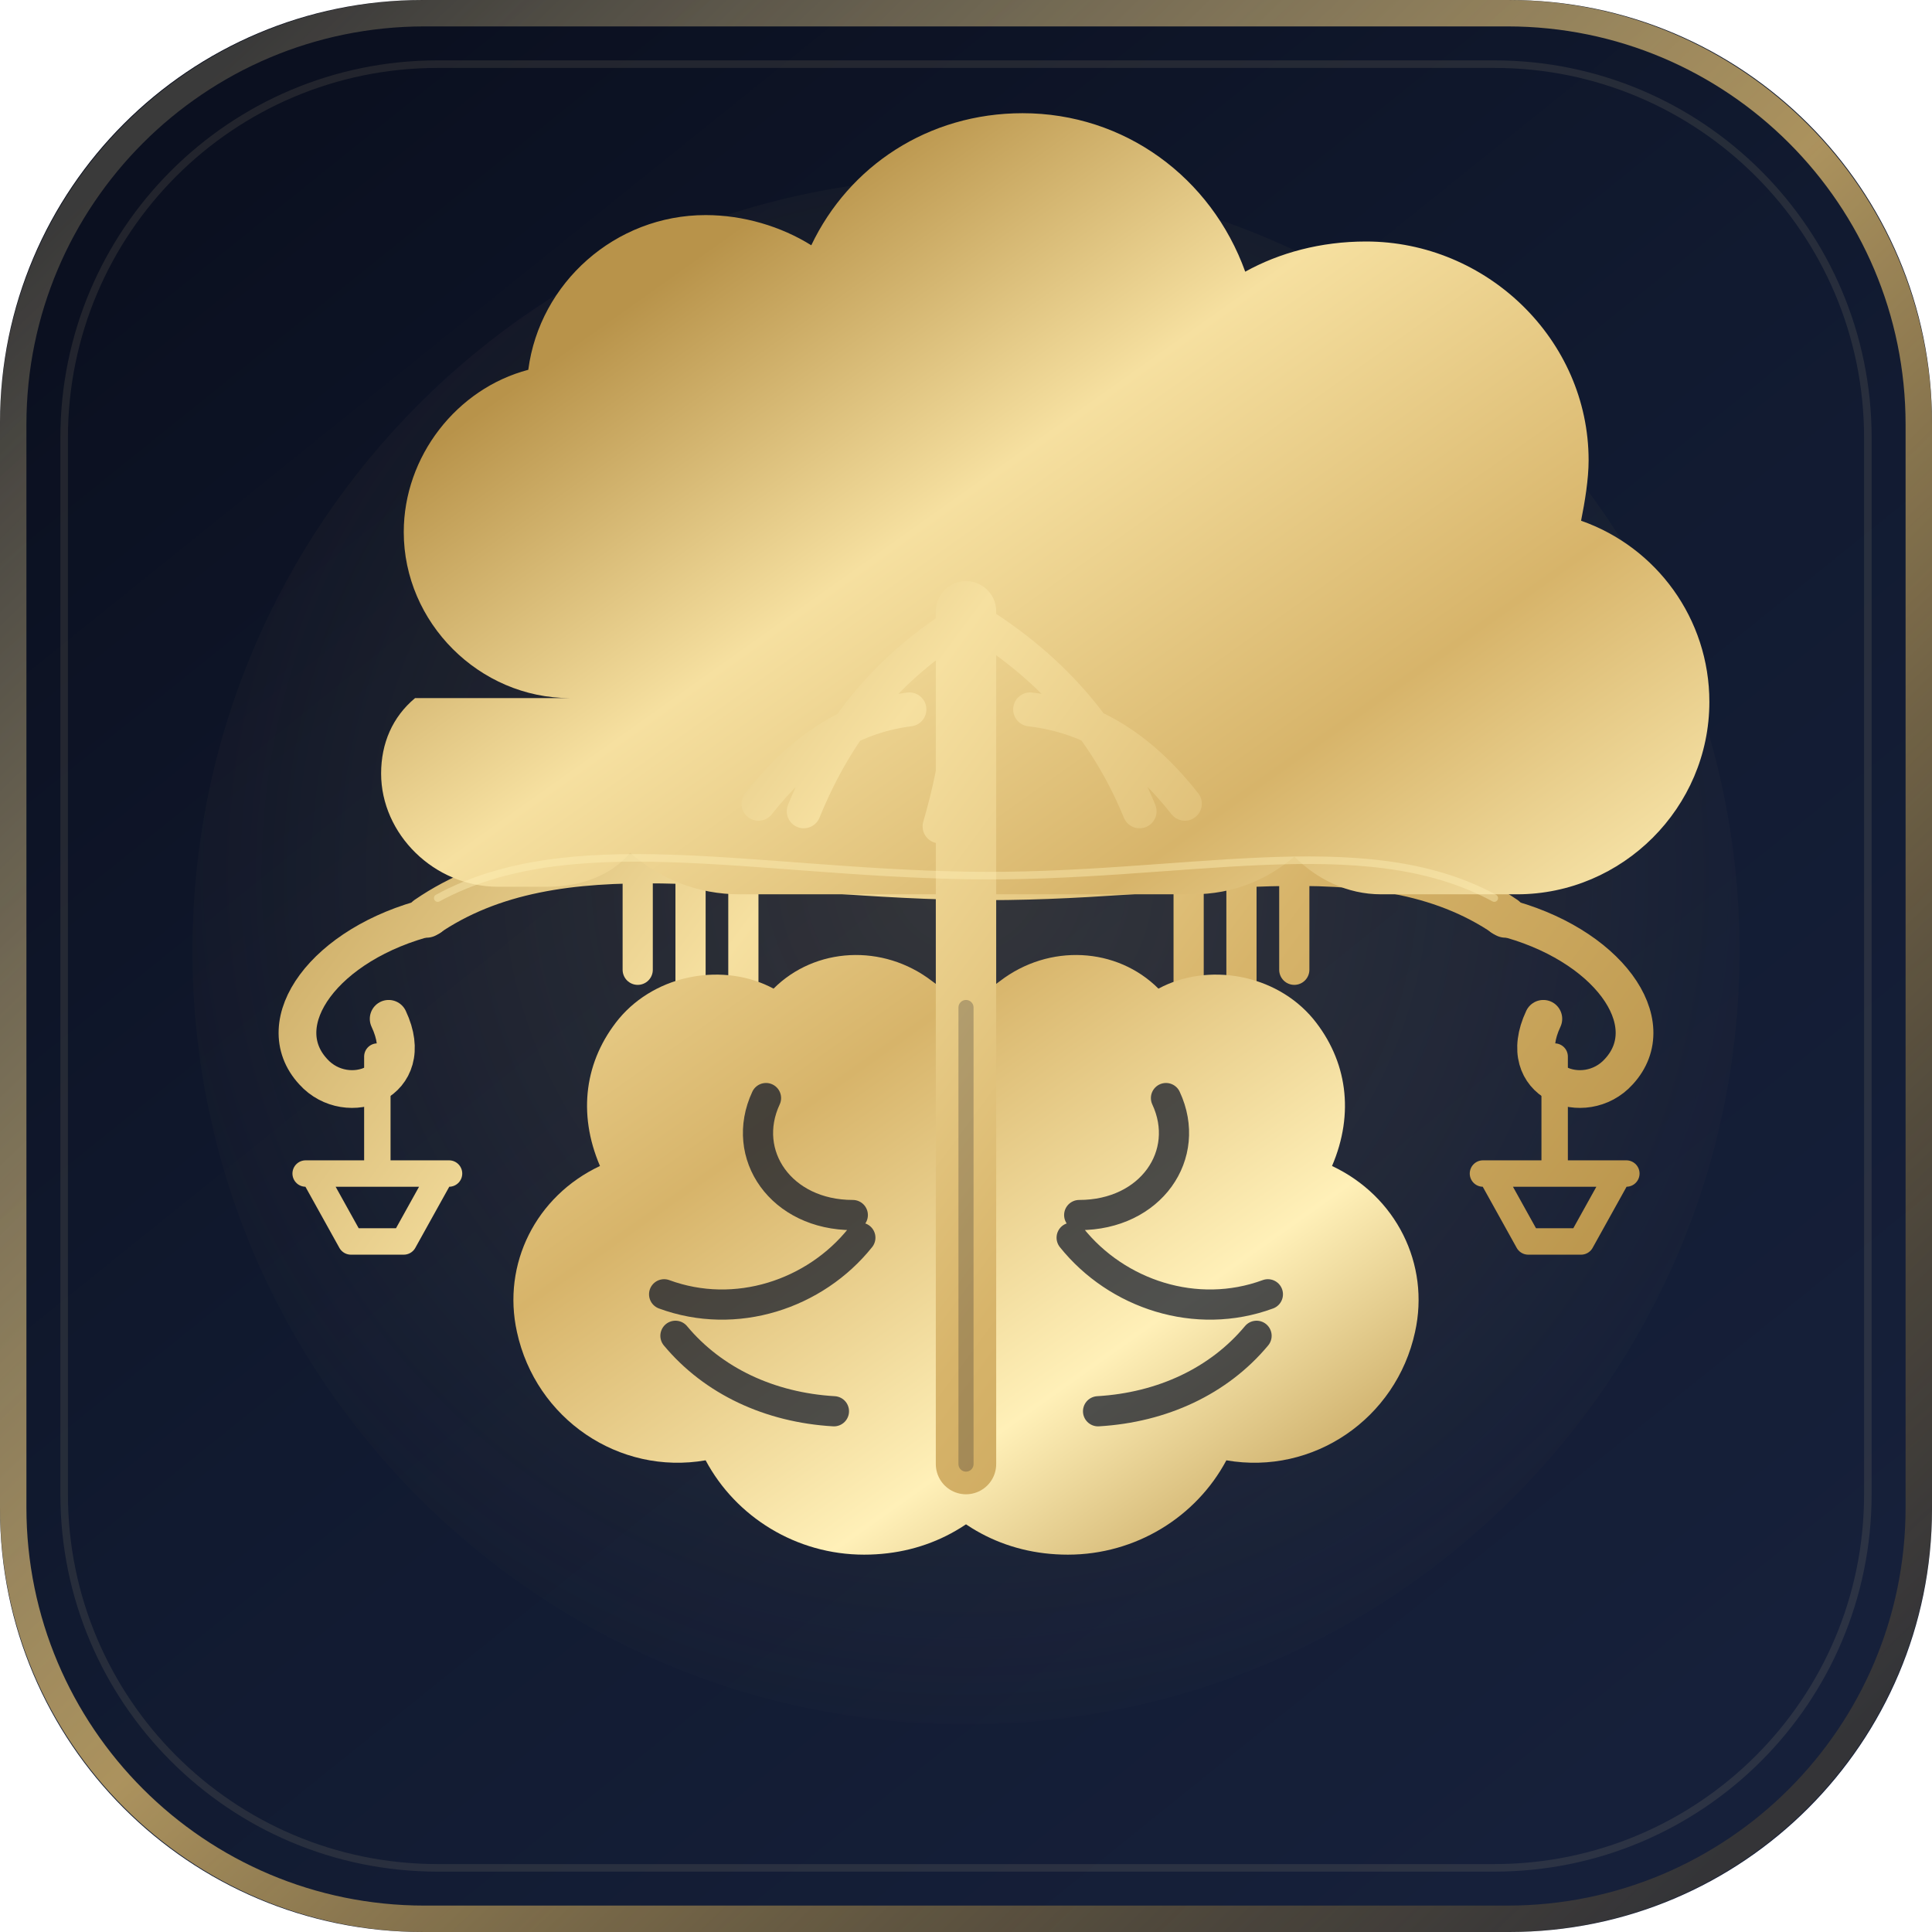
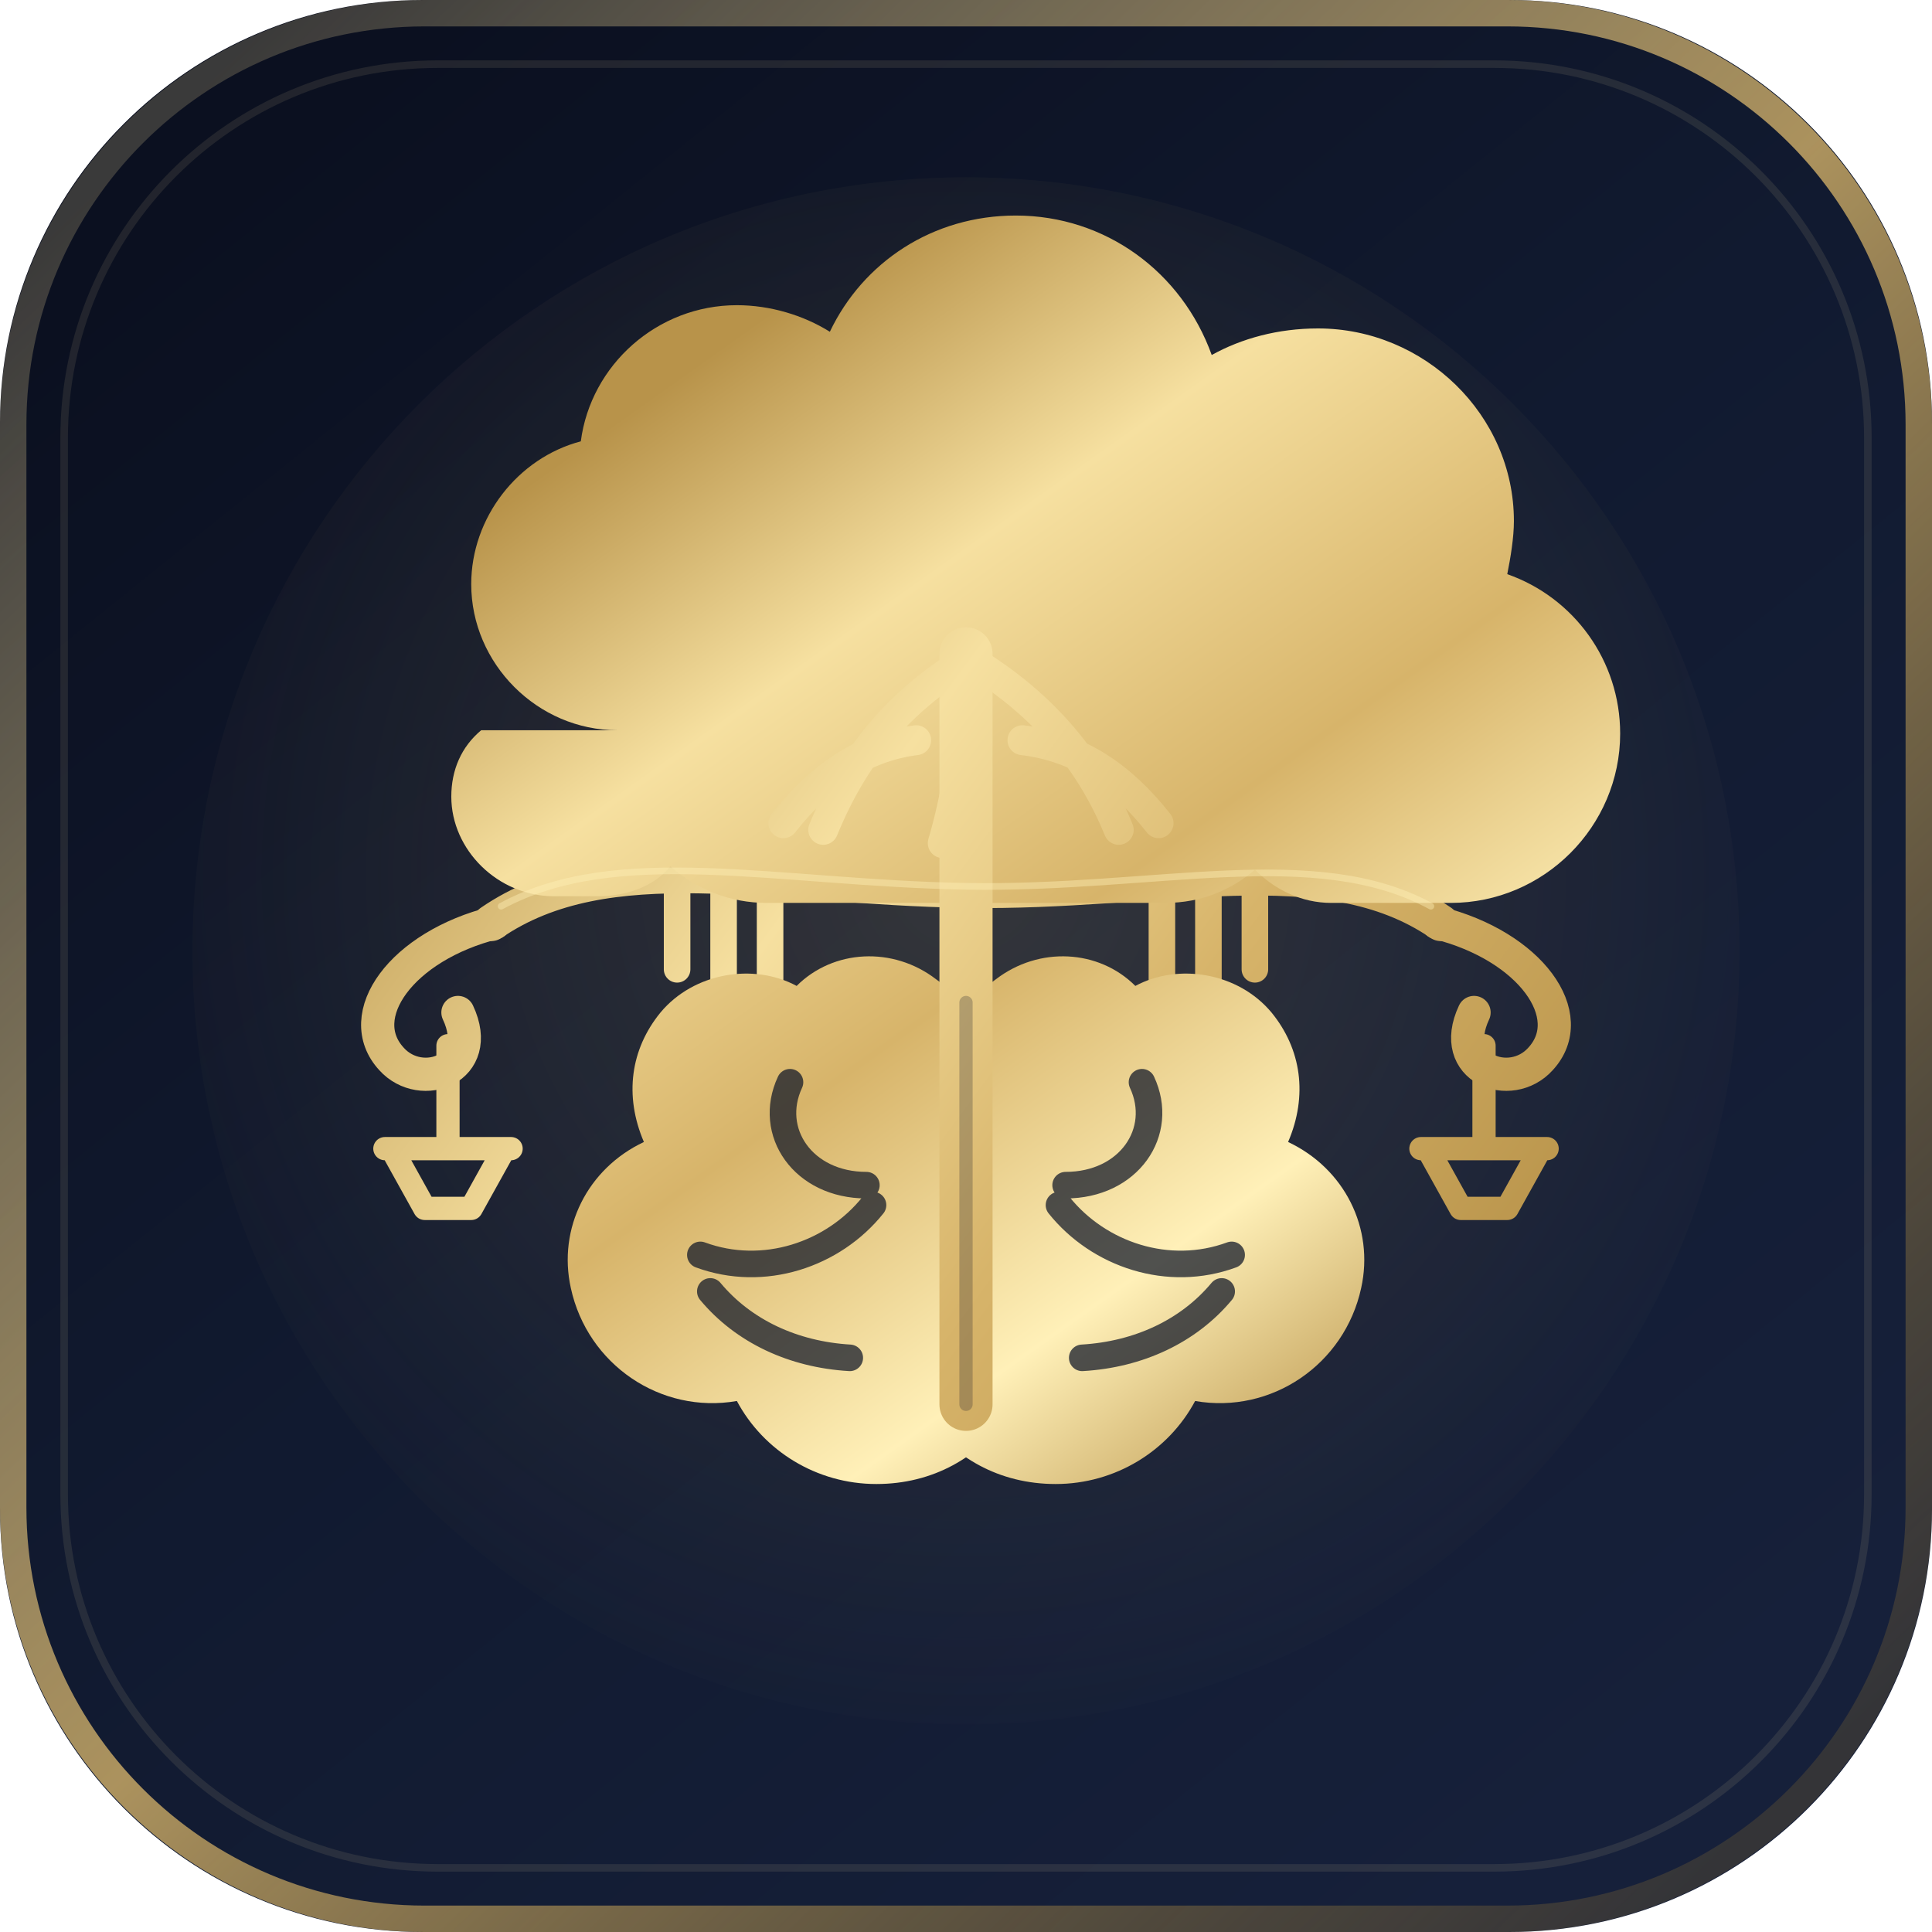
<svg xmlns="http://www.w3.org/2000/svg" viewBox="0 0 512 512" role="img" aria-labelledby="title">
  <defs>
    <linearGradient id="bg" x1="76" y1="36" x2="430" y2="476" gradientUnits="userSpaceOnUse">
      <stop offset="0" stop-color="#0b1020" />
      <stop offset=".48" stop-color="#111a30" />
      <stop offset="1" stop-color="#16203a" />
    </linearGradient>
    <linearGradient id="rim" x1="42" y1="34" x2="470" y2="478" gradientUnits="userSpaceOnUse">
      <stop offset="0" stop-color="#f6e0a0" stop-opacity=".2" />
      <stop offset=".5" stop-color="#d7b46a" stop-opacity=".78" />
      <stop offset="1" stop-color="#8f7131" stop-opacity=".25" />
    </linearGradient>
    <linearGradient id="gold" x1="151" y1="92" x2="374" y2="406" gradientUnits="userSpaceOnUse">
      <stop offset="0" stop-color="#b8934a" />
      <stop offset=".24" stop-color="#f6e0a0" />
      <stop offset=".52" stop-color="#d7b46a" />
      <stop offset=".78" stop-color="#fff0b8" />
      <stop offset="1" stop-color="#b8934a" />
    </linearGradient>
    <linearGradient id="goldStroke" x1="96" y1="126" x2="420" y2="365" gradientUnits="userSpaceOnUse">
      <stop offset="0" stop-color="#b8934a" />
      <stop offset=".38" stop-color="#f6e0a0" />
      <stop offset=".66" stop-color="#d7b46a" />
      <stop offset="1" stop-color="#b8934a" />
    </linearGradient>
    <radialGradient id="aura" cx="50%" cy="45%" r="58%">
      <stop offset="0" stop-color="#d7b46a" stop-opacity=".18" />
      <stop offset=".72" stop-color="#d7b46a" stop-opacity=".05" />
      <stop offset="1" stop-color="#d7b46a" stop-opacity="0" />
    </radialGradient>
  </defs>
  <rect width="512" height="512" rx="112" fill="url(#bg)" />
  <rect x="3.5" y="3.5" width="505" height="505" rx="109" fill="none" stroke="url(#rim)" stroke-width="7" />
  <rect x="17" y="17" width="478" height="478" rx="99" fill="none" stroke="#f6e0a0" stroke-opacity=".1" stroke-width="2" />
  <circle cx="256" cy="252" r="205" fill="url(#aura)" />
-   <g>
+   <g transform="translate(256 256) scale(.88) translate(-256 -256)">
    <g fill="none" stroke="url(#goldStroke)" stroke-linecap="round" stroke-linejoin="round">
      <path d="M113 243c35-24 84-11 143-10 59 1 108-14 143 10" stroke-width="11" />
      <path d="M114 243c-28 7-43 28-31 41 9 10 28 3 20-14" stroke-width="10" />
      <path d="M398 243c28 7 43 28 31 41-9 10-28 3-20-14" stroke-width="10" />
      <path d="M100 280v31M81 311h38M83 311l10 18h14l10-18" stroke-width="7" />
      <path d="M412 280v31M393 311h38M395 311l10 18h14l10-18" stroke-width="7" />
      <path d="M183 221v42M197 224v36M169 227v30" stroke-width="8" />
      <path d="M329 221v42M315 224v36M343 227v30" stroke-width="8" />
    </g>
    <path fill="url(#gold)" d="M247 260c-13-10-31-9-42 2-13-7-31-4-41 8-9 11-11 25-5 39-17 8-26 26-22 44 5 23 27 38 50 34 8 15 24 25 42 25 17 0 31-8 40-21V276c-7-5-14-10-22-16z" />
    <path fill="url(#gold)" d="M265 260c13-10 31-9 42 2 13-7 31-4 41 8 9 11 11 25 5 39 17 8 26 26 22 44-5 23-27 38-50 34-8 15-24 25-42 25-17 0-31-8-40-21V276c7-5 14-10 22-16z" />
    <path fill="url(#gold)" d="M151 185c-24 0-44-20-44-44 0-20 14-38 33-43 3-23 23-41 47-41 10 0 20 3 28 8 10-21 31-35 56-35 27 0 50 17 59 42 9-5 20-8 32-8 32 0 59 26 59 58 0 5-1 11-2 16 20 7 34 26 34 48 0 28-23 51-51 51h-36c-9 0-17-4-23-10-7 6-16 10-27 10h-120c-11 0-21-4-29-11-5 6-13 9-22 9h-13c-17 0-31-14-31-30 0-8 3-15 9-20z" />
    <g fill="none" stroke-linecap="round" stroke-linejoin="round">
      <path d="M256 388V162" stroke="url(#goldStroke)" stroke-width="16" />
      <path d="M256 164c-21 13-34 29-43 51M256 163c22 13 37 30 46 52M257 162c-1 23-3 40-8 57M241 188c-16 2-29 11-40 25M273 188c17 2 30 11 41 25" stroke="url(#goldStroke)" stroke-width="9" />
      <path d="M203 291c-7 15 4 31 23 31M176 343c19 7 40 0 52-15M221 374c-17-1-32-8-42-20" stroke="#0d1426" stroke-opacity=".72" stroke-width="8" />
      <path d="M309 291c7 15-4 31-23 31M336 343c-19 7-40 0-52-15M291 374c17-1 32-8 42-20" stroke="#0d1426" stroke-opacity=".72" stroke-width="8" />
      <path d="M256 388V267" stroke="#0d1426" stroke-opacity=".24" stroke-width="4" />
      <path d="M116 238c35-19 83-7 140-6 57 1 105-13 140 6" stroke="#fff0b8" stroke-opacity=".42" stroke-width="2" />
    </g>
  </g>
</svg>
